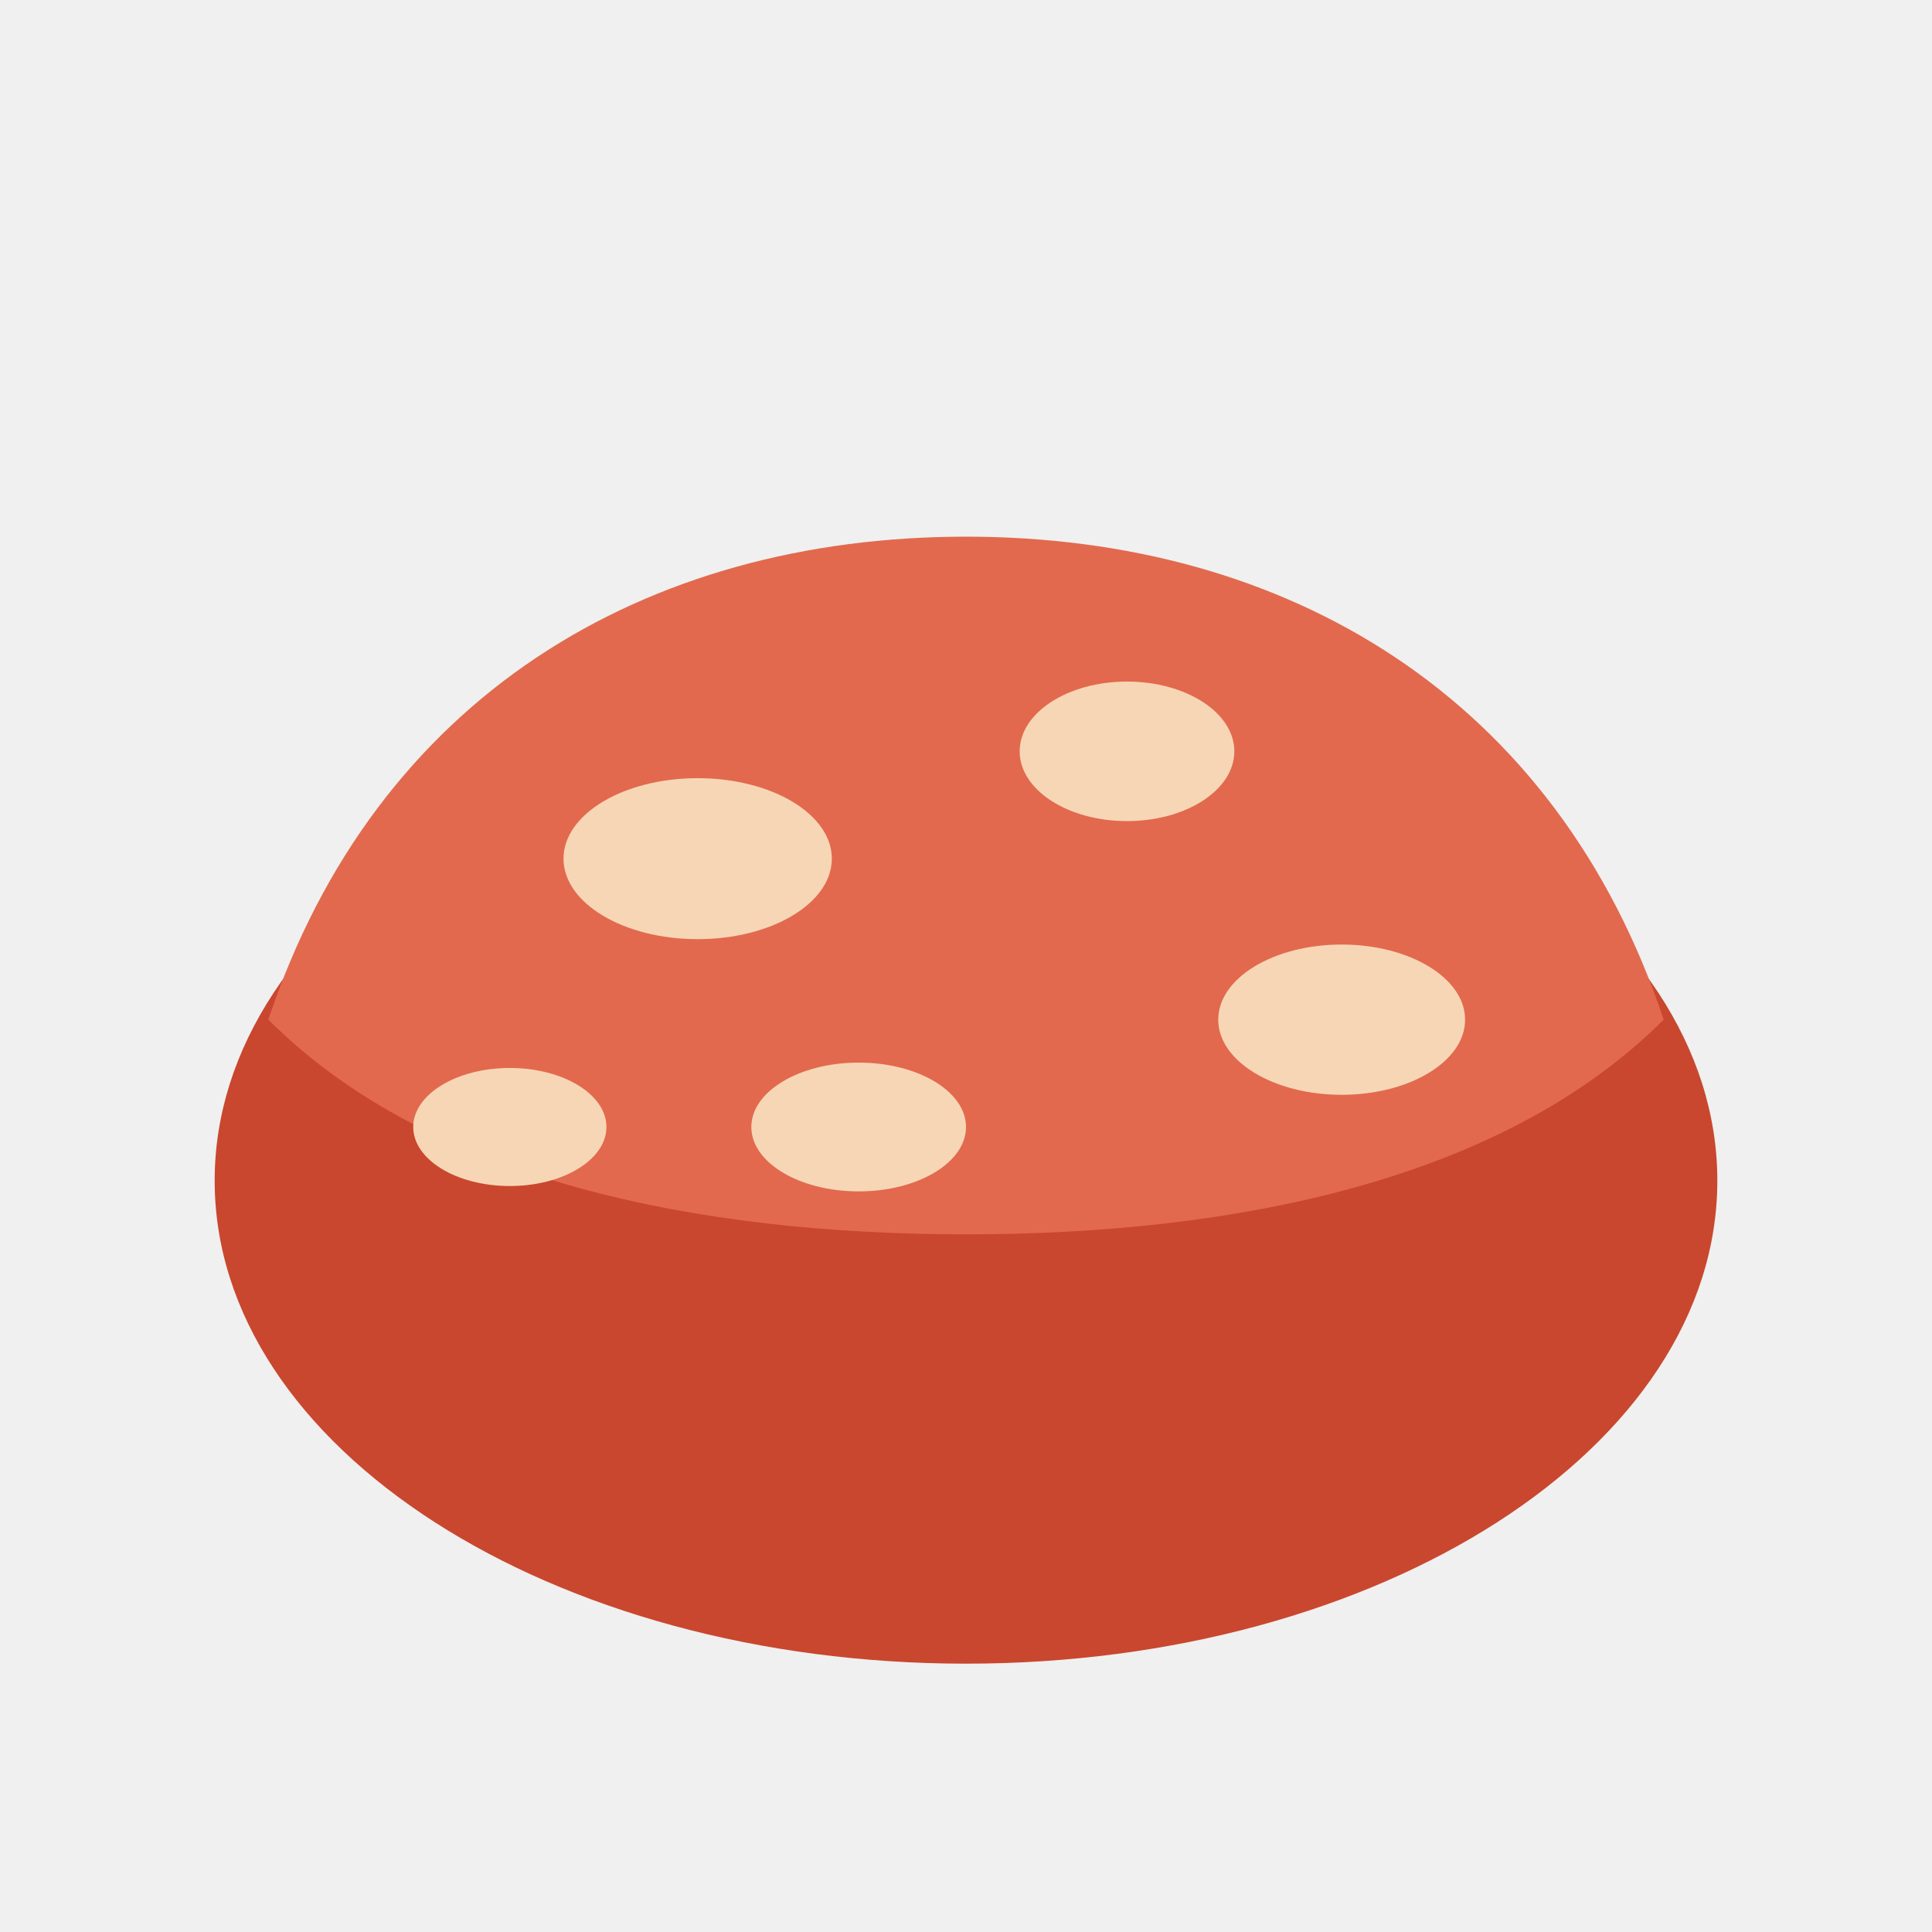
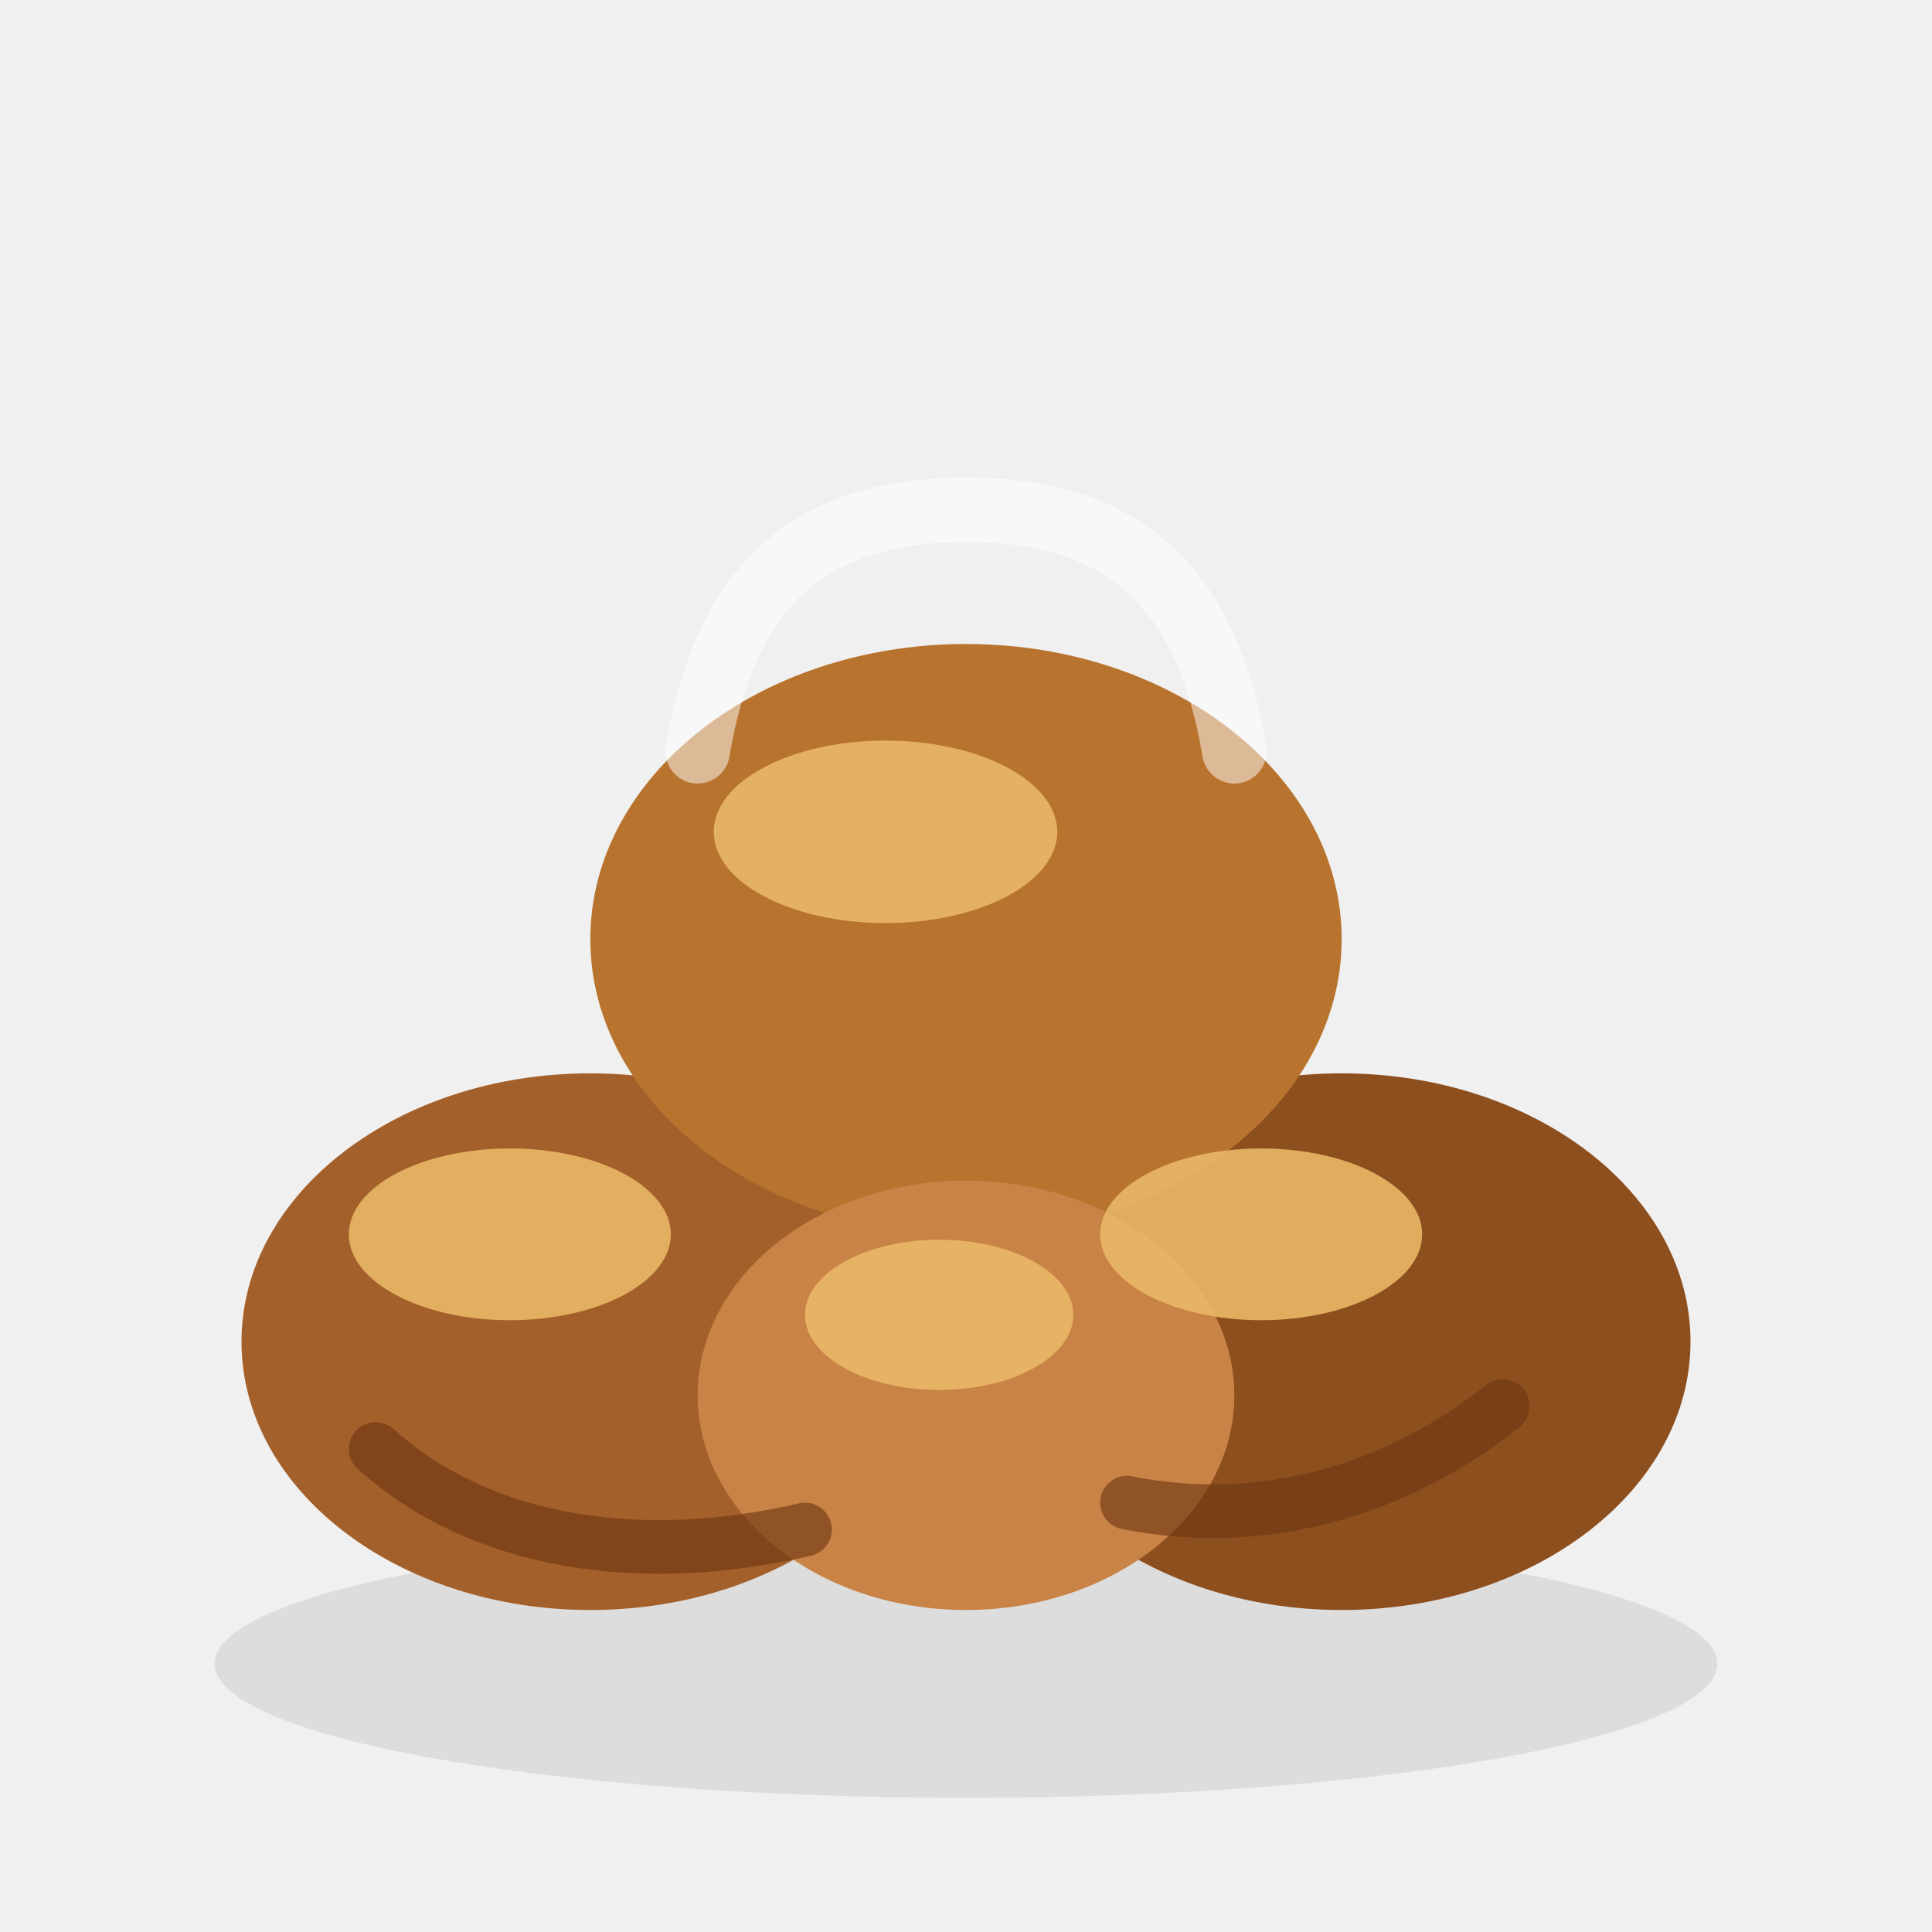
<svg xmlns="http://www.w3.org/2000/svg" viewBox="0 0 36 36">
-   <ellipse cx="18" cy="22" rx="14" ry="9" fill="#C9472E" />
-   <path fill="#E2694E" d="M5 19c2-6 7-9 13-9s11 3 13 9c-3 3-8 4-13 4S8 22 5 19z" />
-   <g fill="#F7D6B5">
-     <ellipse cx="13" cy="16" rx="2.500" ry="1.500" />
-     <ellipse cx="21" cy="14" rx="2" ry="1.300" />
-     <ellipse cx="25" cy="19" rx="2.300" ry="1.400" />
-     <ellipse cx="16" cy="21" rx="2" ry="1.200" />
-     <ellipse cx="9.500" cy="21" rx="1.800" ry="1.100" />
+   <ellipse cx="18" cy="31" rx="14" ry="2.500" fill="#00000014" />
+   <ellipse cx="11" cy="25" rx="6.500" ry="5" fill="#A4602A" />
+   <ellipse cx="25" cy="25" rx="6.500" ry="5" fill="#8E4F1F" />
+   <ellipse cx="18" cy="17.500" rx="7" ry="5.500" fill="#B8742F" />
+   <ellipse cx="18" cy="26" rx="5" ry="4" fill="#C98346" />
+   <g fill="#E9B766" opacity=".9">
+     <ellipse cx="9.500" cy="23" rx="3" ry="1.600" />
+     <ellipse cx="23.500" cy="23" rx="3" ry="1.600" />
+     <ellipse cx="16.500" cy="15.500" rx="3.200" ry="1.700" />
+     <ellipse cx="17.500" cy="24.500" rx="2.500" ry="1.400" />
  </g>
+   <path d="M7 27c2 1.800 5 2.200 8 1.500M21 28c2.500.5 5-.2 7-1.800" stroke="#6A3410" stroke-width="1" fill="none" stroke-linecap="round" opacity=".6" />
+   <path d="M13 14c.5-3 2-4.500 5-4.500s4.500 1.500 5 4.500" stroke="#fff" stroke-width="1.200" fill="none" stroke-linecap="round" opacity=".5" />
</svg>
